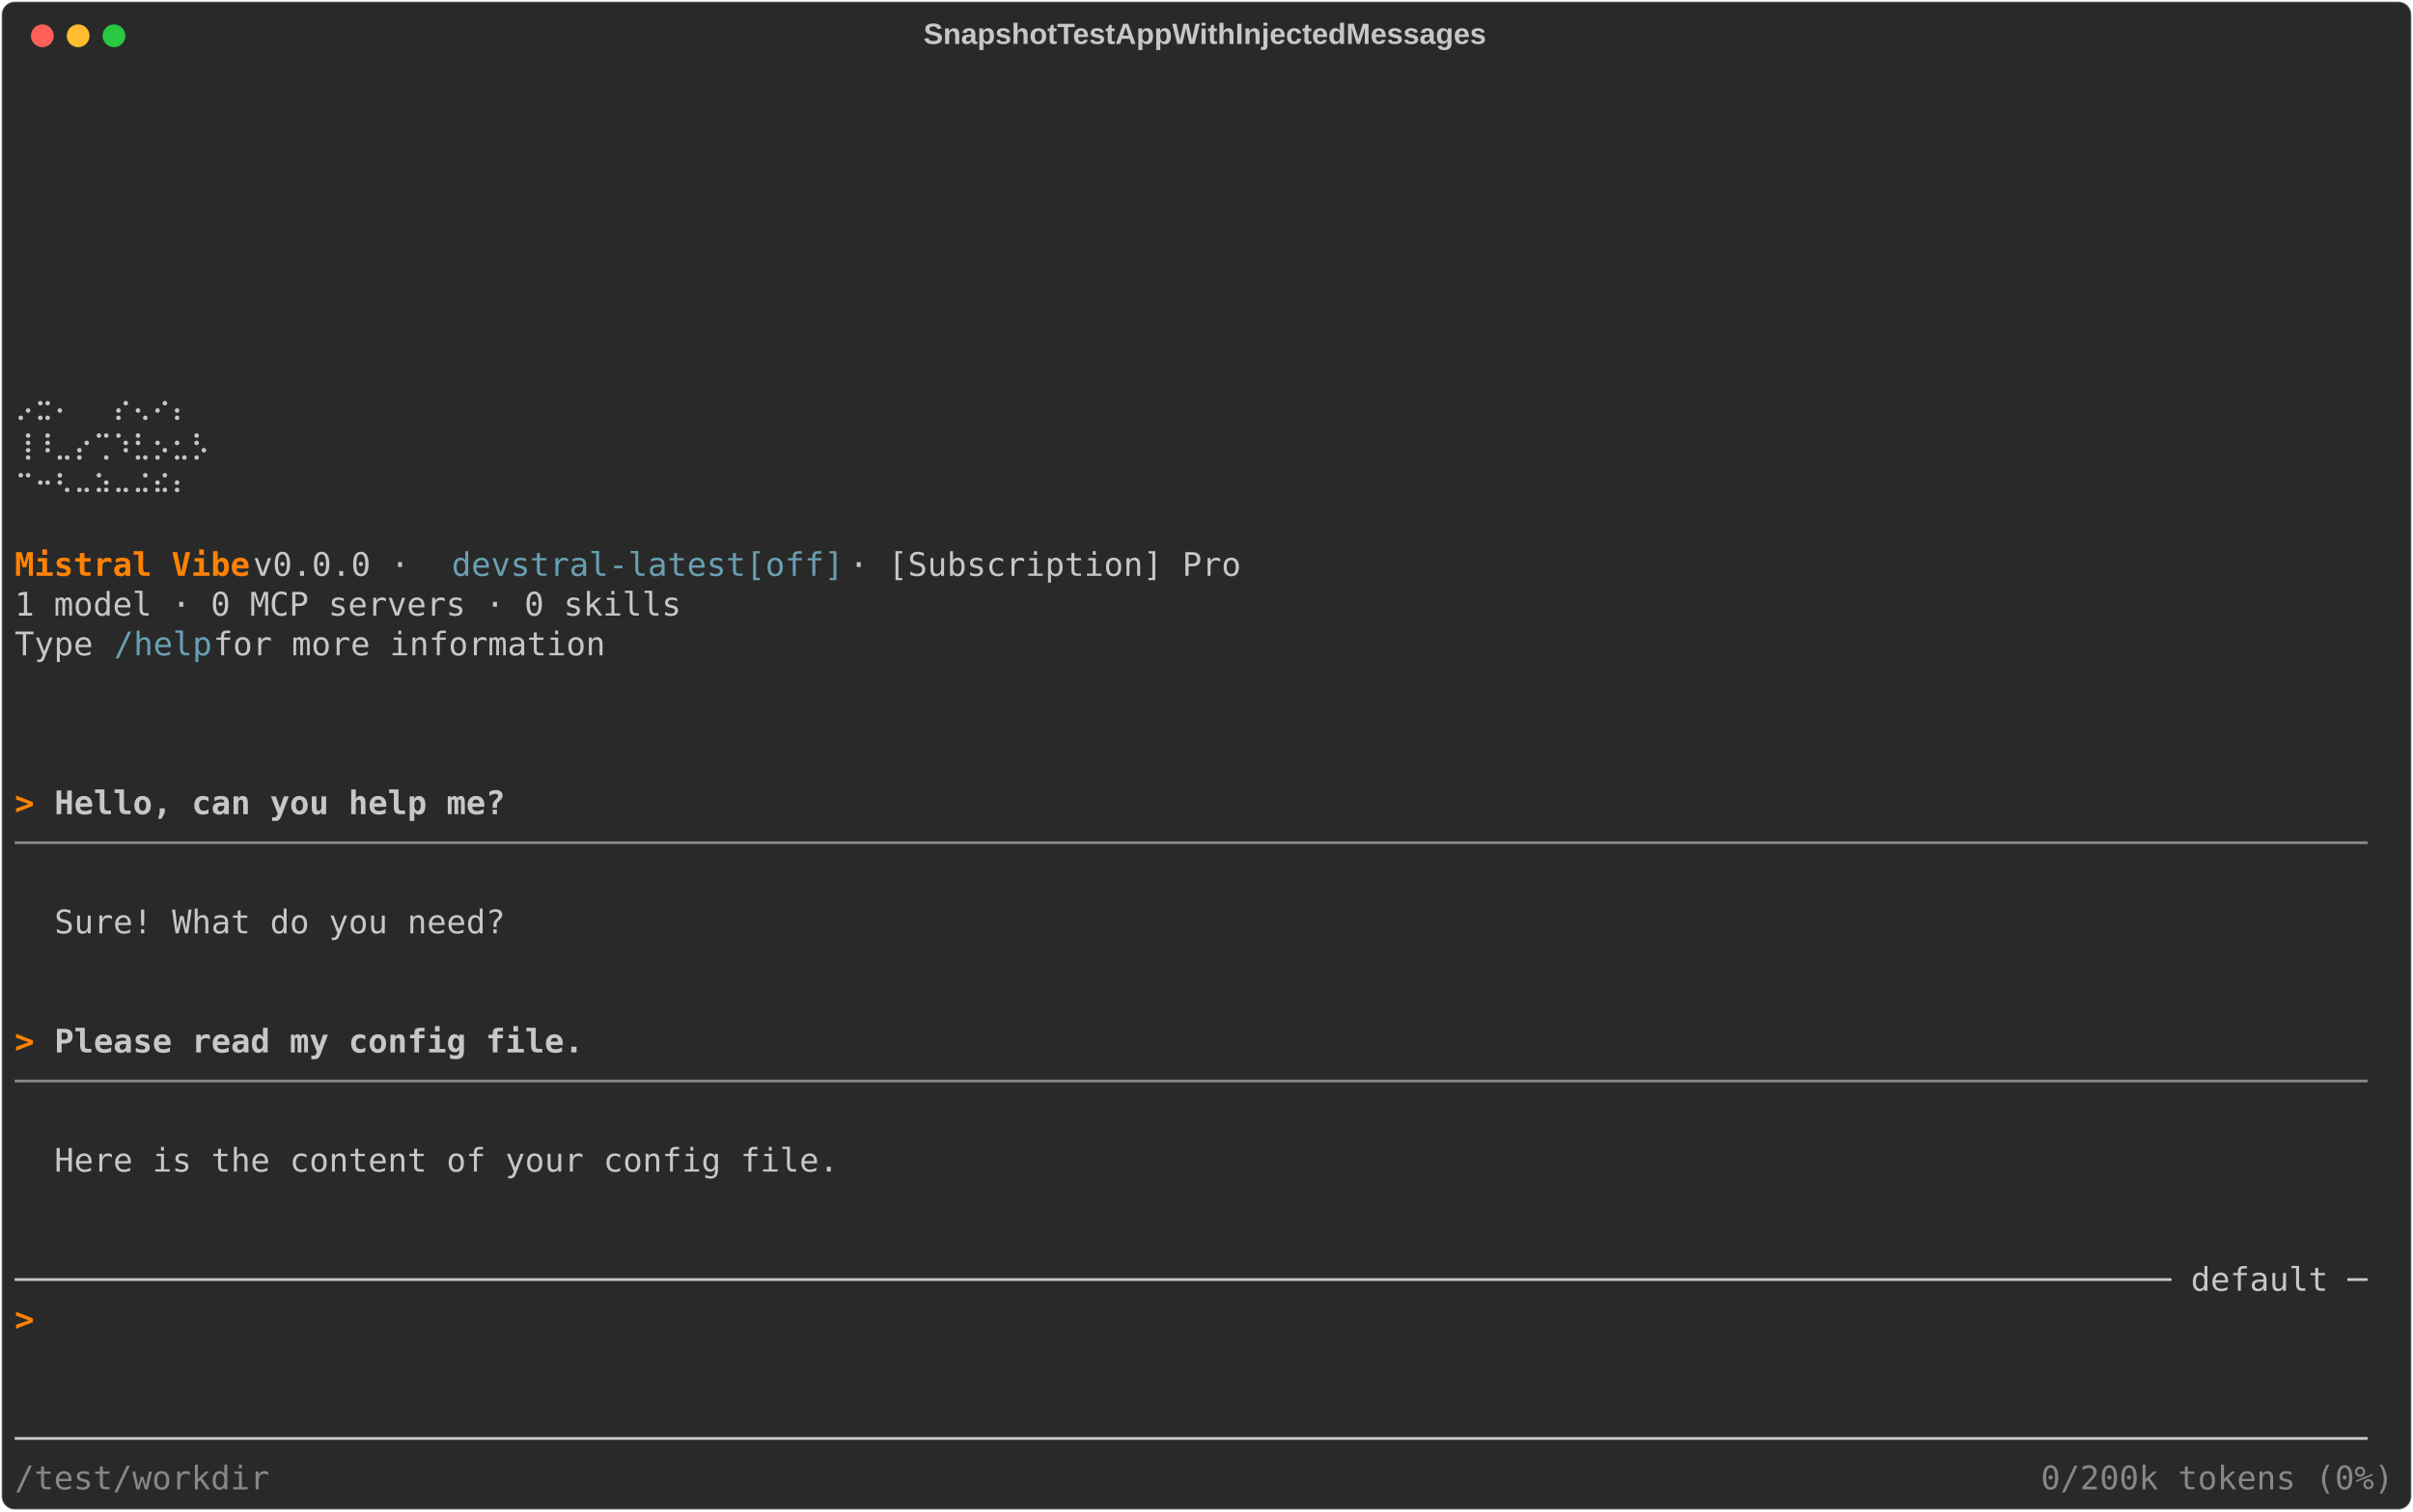
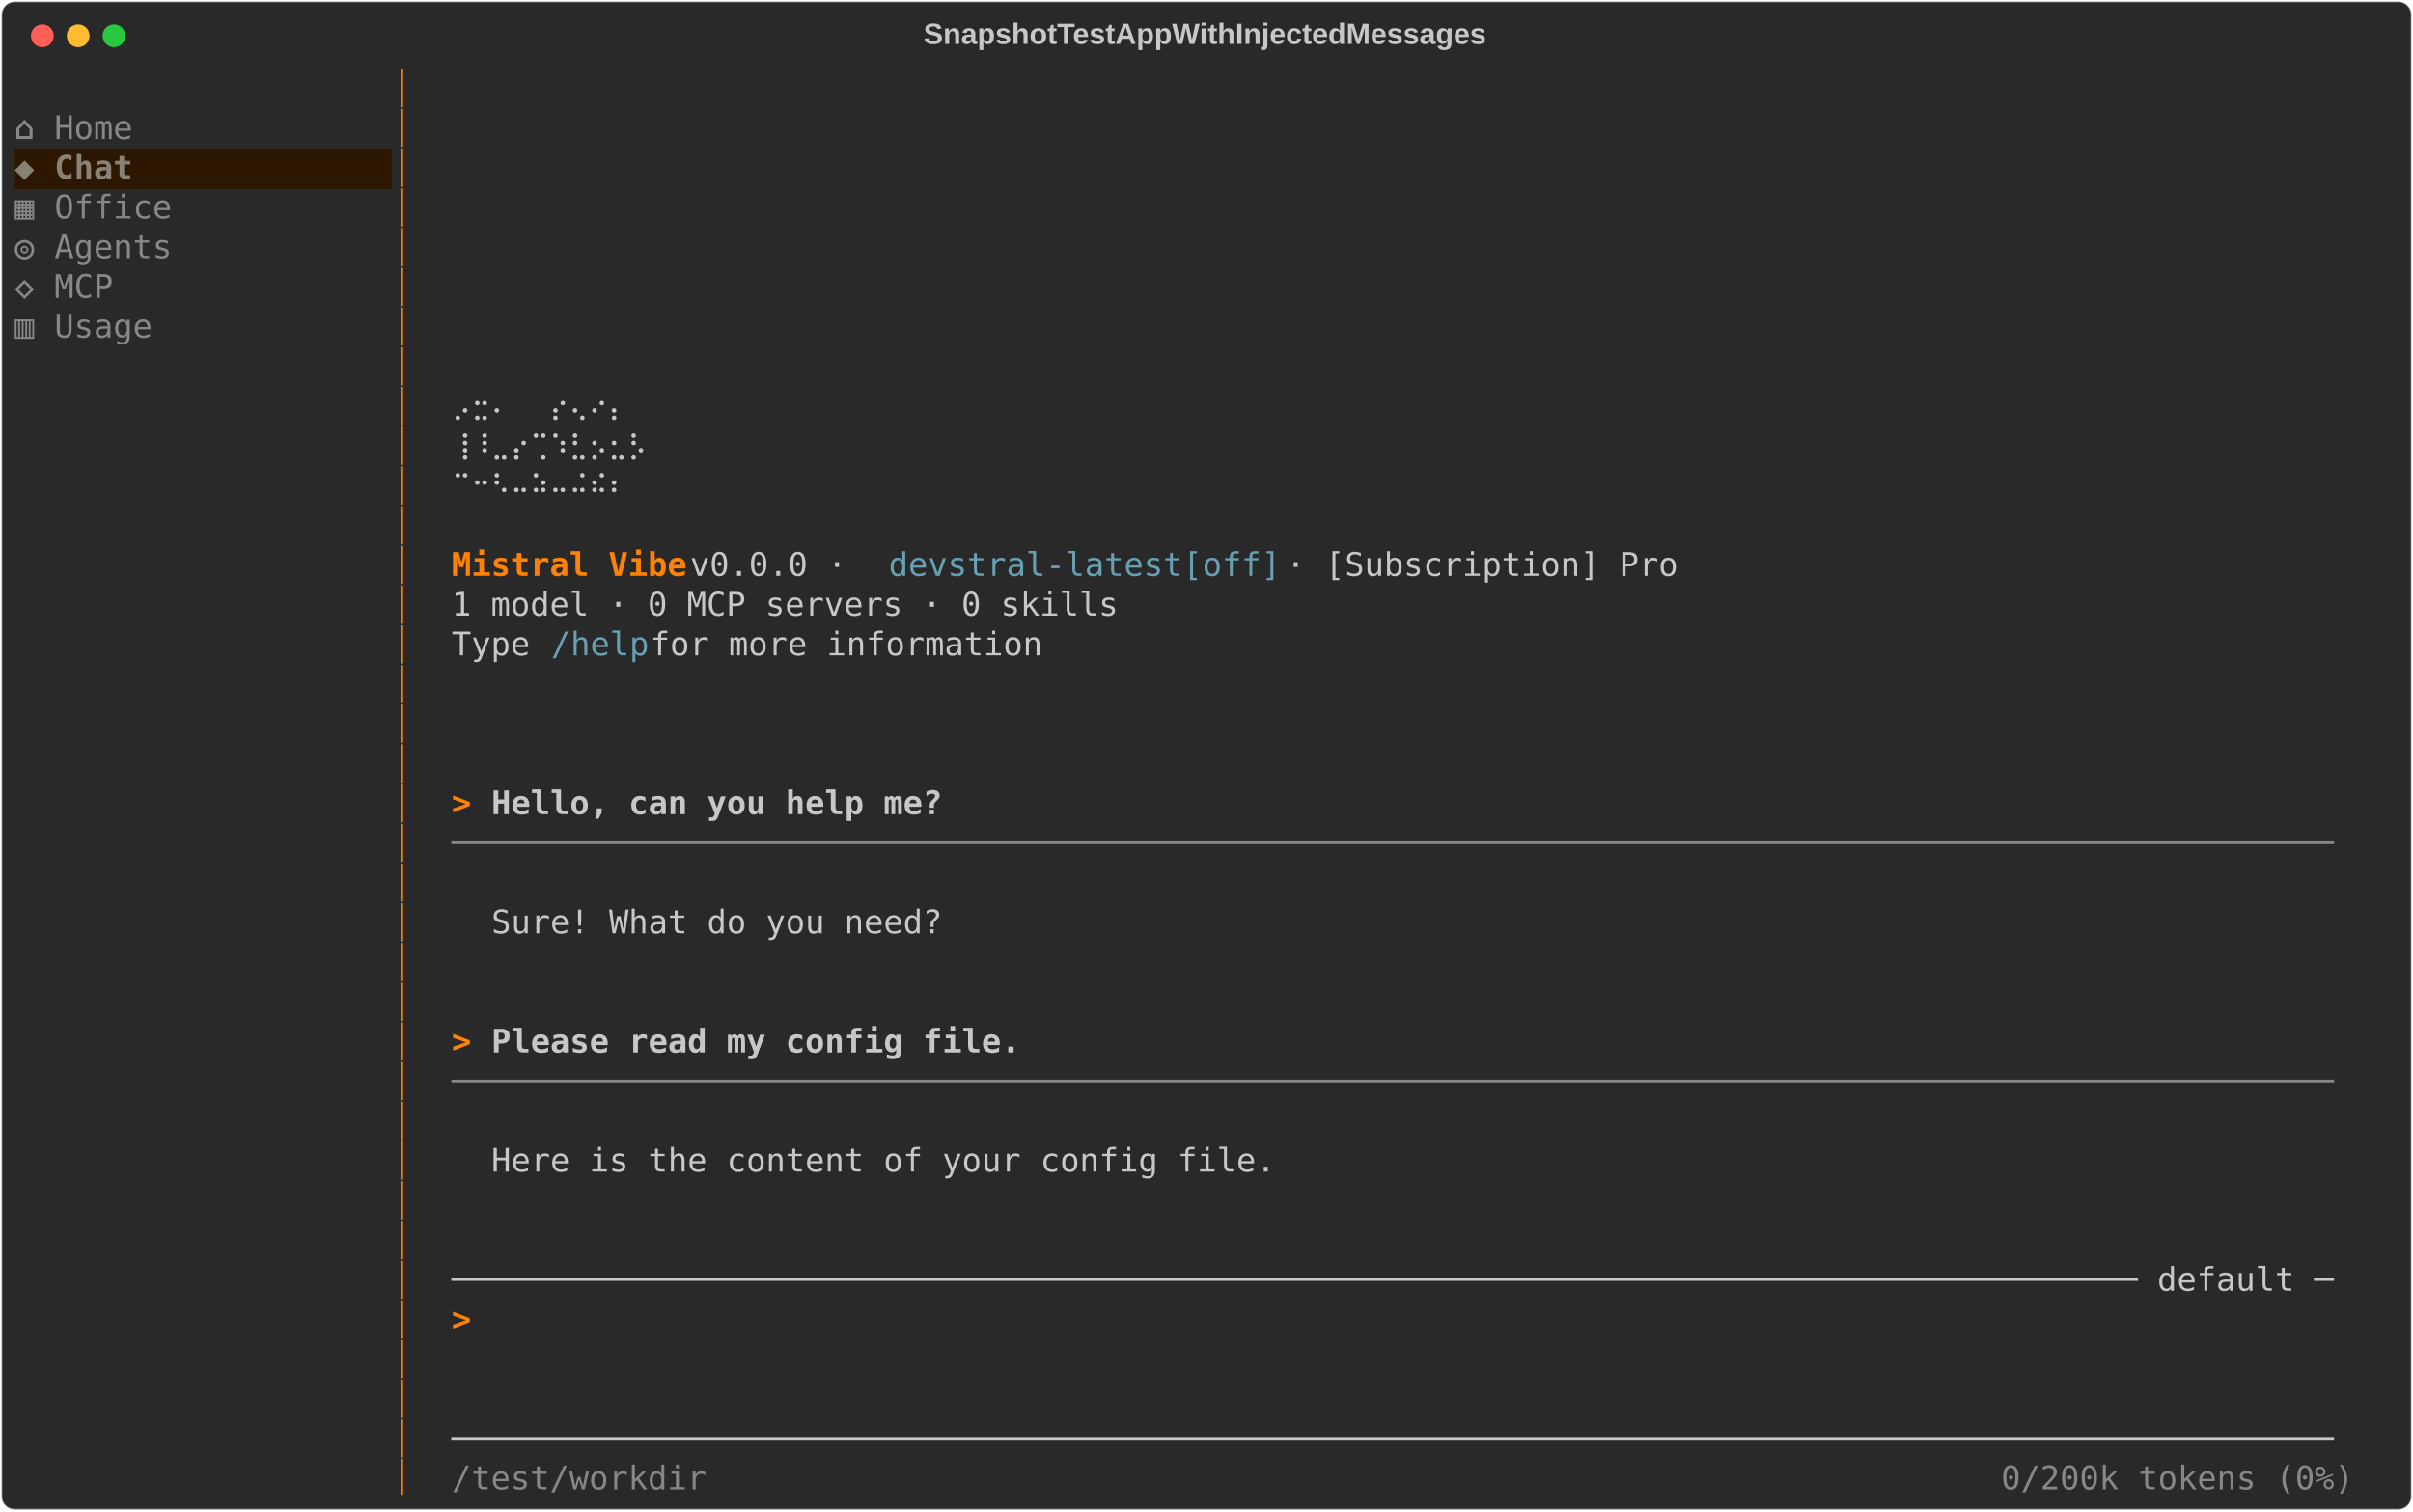
<svg xmlns="http://www.w3.org/2000/svg" class="rich-terminal" viewBox="0 0 1482 928.4">
  <style>

    @font-face {
        font-family: "Fira Code";
        src: local("FiraCode-Regular"),
                url("https://cdnjs.cloudflare.com/ajax/libs/firacode/6.2.0/woff2/FiraCode-Regular.woff2") format("woff2"),
                url("https://cdnjs.cloudflare.com/ajax/libs/firacode/6.2.0/woff/FiraCode-Regular.woff") format("woff");
        font-style: normal;
        font-weight: 400;
    }
    @font-face {
        font-family: "Fira Code";
        src: local("FiraCode-Bold"),
                url("https://cdnjs.cloudflare.com/ajax/libs/firacode/6.2.0/woff2/FiraCode-Bold.woff2") format("woff2"),
                url("https://cdnjs.cloudflare.com/ajax/libs/firacode/6.2.0/woff/FiraCode-Bold.woff") format("woff");
        font-style: bold;
        font-weight: 700;
    }

    .terminal-matrix {
        font-family: Fira Code, monospace;
        font-size: 20px;
        line-height: 24.4px;
        font-variant-east-asian: full-width;
    }

    .terminal-title {
        font-size: 18px;
        font-weight: bold;
        font-family: arial;
    }

    .terminal-r1 { fill: #c5c8c6 }
- .terminal-r2 { fill: #ff8205;font-weight: bold }
- .terminal-r3 { fill: #68a0b3 }
- .terminal-r4 { fill: #c5c8c6;font-weight: bold }
- .terminal-r5 { fill: #868887 }
+ .terminal-r2 { fill: #ff8205 }
+ .terminal-r3 { fill: #868887;font-weight: bold }
+ .terminal-r4 { fill: #868887 }
+ .terminal-r5 { fill: #888176;font-weight: bold }
+ .terminal-r6 { fill: #ff8205;font-weight: bold }
+ .terminal-r7 { fill: #68a0b3 }
+ .terminal-r8 { fill: #c5c8c6;font-weight: bold }
    </style>
  <defs>
    <clipPath id="terminal-clip-terminal">
      <rect x="0" y="0" width="1463.0" height="877.4" />
    </clipPath>
    <clipPath id="terminal-line-0">
      <rect x="0" y="1.5" width="1464" height="24.65" />
    </clipPath>
    <clipPath id="terminal-line-1">
      <rect x="0" y="25.9" width="1464" height="24.65" />
    </clipPath>
    <clipPath id="terminal-line-2">
      <rect x="0" y="50.3" width="1464" height="24.65" />
    </clipPath>
    <clipPath id="terminal-line-3">
      <rect x="0" y="74.7" width="1464" height="24.65" />
    </clipPath>
    <clipPath id="terminal-line-4">
      <rect x="0" y="99.1" width="1464" height="24.65" />
    </clipPath>
    <clipPath id="terminal-line-5">
      <rect x="0" y="123.5" width="1464" height="24.65" />
    </clipPath>
    <clipPath id="terminal-line-6">
      <rect x="0" y="147.9" width="1464" height="24.65" />
    </clipPath>
    <clipPath id="terminal-line-7">
      <rect x="0" y="172.3" width="1464" height="24.65" />
    </clipPath>
    <clipPath id="terminal-line-8">
      <rect x="0" y="196.7" width="1464" height="24.65" />
    </clipPath>
    <clipPath id="terminal-line-9">
      <rect x="0" y="221.1" width="1464" height="24.65" />
    </clipPath>
    <clipPath id="terminal-line-10">
      <rect x="0" y="245.5" width="1464" height="24.65" />
    </clipPath>
    <clipPath id="terminal-line-11">
      <rect x="0" y="269.9" width="1464" height="24.65" />
    </clipPath>
    <clipPath id="terminal-line-12">
      <rect x="0" y="294.3" width="1464" height="24.65" />
    </clipPath>
    <clipPath id="terminal-line-13">
      <rect x="0" y="318.7" width="1464" height="24.65" />
    </clipPath>
    <clipPath id="terminal-line-14">
      <rect x="0" y="343.1" width="1464" height="24.65" />
    </clipPath>
    <clipPath id="terminal-line-15">
      <rect x="0" y="367.5" width="1464" height="24.65" />
    </clipPath>
    <clipPath id="terminal-line-16">
      <rect x="0" y="391.9" width="1464" height="24.65" />
    </clipPath>
    <clipPath id="terminal-line-17">
      <rect x="0" y="416.3" width="1464" height="24.65" />
    </clipPath>
    <clipPath id="terminal-line-18">
      <rect x="0" y="440.7" width="1464" height="24.65" />
    </clipPath>
    <clipPath id="terminal-line-19">
      <rect x="0" y="465.1" width="1464" height="24.65" />
    </clipPath>
    <clipPath id="terminal-line-20">
      <rect x="0" y="489.5" width="1464" height="24.65" />
    </clipPath>
    <clipPath id="terminal-line-21">
      <rect x="0" y="513.9" width="1464" height="24.65" />
    </clipPath>
    <clipPath id="terminal-line-22">
      <rect x="0" y="538.3" width="1464" height="24.65" />
    </clipPath>
    <clipPath id="terminal-line-23">
      <rect x="0" y="562.7" width="1464" height="24.65" />
    </clipPath>
    <clipPath id="terminal-line-24">
      <rect x="0" y="587.1" width="1464" height="24.65" />
    </clipPath>
    <clipPath id="terminal-line-25">
      <rect x="0" y="611.5" width="1464" height="24.65" />
    </clipPath>
    <clipPath id="terminal-line-26">
      <rect x="0" y="635.9" width="1464" height="24.65" />
    </clipPath>
    <clipPath id="terminal-line-27">
      <rect x="0" y="660.3" width="1464" height="24.65" />
    </clipPath>
    <clipPath id="terminal-line-28">
      <rect x="0" y="684.7" width="1464" height="24.65" />
    </clipPath>
    <clipPath id="terminal-line-29">
      <rect x="0" y="709.1" width="1464" height="24.65" />
    </clipPath>
    <clipPath id="terminal-line-30">
      <rect x="0" y="733.5" width="1464" height="24.65" />
    </clipPath>
    <clipPath id="terminal-line-31">
      <rect x="0" y="757.9" width="1464" height="24.65" />
    </clipPath>
    <clipPath id="terminal-line-32">
      <rect x="0" y="782.3" width="1464" height="24.65" />
    </clipPath>
    <clipPath id="terminal-line-33">
      <rect x="0" y="806.7" width="1464" height="24.65" />
    </clipPath>
    <clipPath id="terminal-line-34">
      <rect x="0" y="831.1" width="1464" height="24.65" />
    </clipPath>
  </defs>
  <rect fill="#292929" stroke="rgba(255,255,255,0.35)" stroke-width="1" x="1" y="1" width="1480" height="926.4" rx="8" />
  <text class="terminal-title" fill="#c5c8c6" text-anchor="middle" x="740" y="27">SnapshotTestAppWithInjectedMessages</text>
  <g transform="translate(26,22)">
    <circle cx="0" cy="0" r="7" fill="#ff5f57" />
    <circle cx="22" cy="0" r="7" fill="#febc2e" />
    <circle cx="44" cy="0" r="7" fill="#28c840" />
  </g>
  <g transform="translate(9, 41)" clip-path="url(#terminal-clip-terminal)">
+     <rect fill="#2d1700" x="0" y="50.3" width="24.4" height="24.65" shape-rendering="crispEdges" />
+     <rect fill="#2d1700" x="24.4" y="50.3" width="48.8" height="24.65" shape-rendering="crispEdges" />
+     <rect fill="#2d1700" x="73.2" y="50.3" width="158.6" height="24.65" shape-rendering="crispEdges" />
    <g class="terminal-matrix">
+       <text class="terminal-r2" x="231.8" y="20" textLength="12.2" clip-path="url(#terminal-line-0)">│</text>
      <text class="terminal-r1" x="1464" y="20" textLength="12.2" clip-path="url(#terminal-line-0)">
</text>
+       <text class="terminal-r3" x="0" y="44.4" textLength="24.4" clip-path="url(#terminal-line-1)">⌂ </text>
+       <text class="terminal-r4" x="24.4" y="44.4" textLength="48.8" clip-path="url(#terminal-line-1)">Home</text>
+       <text class="terminal-r2" x="231.8" y="44.4" textLength="12.2" clip-path="url(#terminal-line-1)">│</text>
      <text class="terminal-r1" x="1464" y="44.4" textLength="12.2" clip-path="url(#terminal-line-1)">
</text>
+       <text class="terminal-r5" x="0" y="68.8" textLength="24.4" clip-path="url(#terminal-line-2)">◆ </text>
+       <text class="terminal-r5" x="24.4" y="68.8" textLength="48.8" clip-path="url(#terminal-line-2)">Chat</text>
+       <text class="terminal-r2" x="231.8" y="68.8" textLength="12.2" clip-path="url(#terminal-line-2)">│</text>
      <text class="terminal-r1" x="1464" y="68.8" textLength="12.2" clip-path="url(#terminal-line-2)">
</text>
+       <text class="terminal-r3" x="0" y="93.2" textLength="24.4" clip-path="url(#terminal-line-3)">▦ </text>
+       <text class="terminal-r4" x="24.4" y="93.2" textLength="73.2" clip-path="url(#terminal-line-3)">Office</text>
+       <text class="terminal-r2" x="231.8" y="93.2" textLength="12.2" clip-path="url(#terminal-line-3)">│</text>
      <text class="terminal-r1" x="1464" y="93.2" textLength="12.2" clip-path="url(#terminal-line-3)">
</text>
+       <text class="terminal-r3" x="0" y="117.6" textLength="24.4" clip-path="url(#terminal-line-4)">◎ </text>
+       <text class="terminal-r4" x="24.4" y="117.6" textLength="73.2" clip-path="url(#terminal-line-4)">Agents</text>
+       <text class="terminal-r2" x="231.8" y="117.6" textLength="12.2" clip-path="url(#terminal-line-4)">│</text>
      <text class="terminal-r1" x="1464" y="117.6" textLength="12.2" clip-path="url(#terminal-line-4)">
</text>
+       <text class="terminal-r3" x="0" y="142" textLength="24.4" clip-path="url(#terminal-line-5)">◇ </text>
+       <text class="terminal-r4" x="24.4" y="142" textLength="36.6" clip-path="url(#terminal-line-5)">MCP</text>
+       <text class="terminal-r2" x="231.8" y="142" textLength="12.2" clip-path="url(#terminal-line-5)">│</text>
      <text class="terminal-r1" x="1464" y="142" textLength="12.2" clip-path="url(#terminal-line-5)">
</text>
+       <text class="terminal-r3" x="0" y="166.4" textLength="24.4" clip-path="url(#terminal-line-6)">▥ </text>
+       <text class="terminal-r4" x="24.4" y="166.4" textLength="61" clip-path="url(#terminal-line-6)">Usage</text>
+       <text class="terminal-r2" x="231.8" y="166.4" textLength="12.2" clip-path="url(#terminal-line-6)">│</text>
      <text class="terminal-r1" x="1464" y="166.4" textLength="12.2" clip-path="url(#terminal-line-6)">
</text>
+       <text class="terminal-r2" x="231.8" y="190.8" textLength="12.2" clip-path="url(#terminal-line-7)">│</text>
      <text class="terminal-r1" x="1464" y="190.8" textLength="12.2" clip-path="url(#terminal-line-7)">
</text>
-       <text class="terminal-r1" x="0" y="215.2" textLength="134.2" clip-path="url(#terminal-line-8)">  ⡠⣒⠄  ⡔⢄⠔⡄</text>
+       <text class="terminal-r2" x="231.8" y="215.2" textLength="12.2" clip-path="url(#terminal-line-8)">│</text>
+       <text class="terminal-r1" x="268.4" y="215.2" textLength="134.2" clip-path="url(#terminal-line-8)">  ⡠⣒⠄  ⡔⢄⠔⡄</text>
      <text class="terminal-r1" x="1464" y="215.2" textLength="12.2" clip-path="url(#terminal-line-8)">
</text>
-       <text class="terminal-r1" x="0" y="239.6" textLength="134.2" clip-path="url(#terminal-line-9)"> ⢸⠸⣀⡔⢉⠱⣃⡢⣂⡣</text>
+       <text class="terminal-r2" x="231.8" y="239.6" textLength="12.2" clip-path="url(#terminal-line-9)">│</text>
+       <text class="terminal-r1" x="268.4" y="239.6" textLength="134.2" clip-path="url(#terminal-line-9)"> ⢸⠸⣀⡔⢉⠱⣃⡢⣂⡣</text>
      <text class="terminal-r1" x="1464" y="239.6" textLength="12.2" clip-path="url(#terminal-line-9)">
</text>
-       <text class="terminal-r1" x="0" y="264" textLength="134.2" clip-path="url(#terminal-line-10)">  ⠉⠒⠣⠤⠵⠤⠬⠮⠆</text>
+       <text class="terminal-r2" x="231.8" y="264" textLength="12.2" clip-path="url(#terminal-line-10)">│</text>
+       <text class="terminal-r1" x="268.4" y="264" textLength="134.2" clip-path="url(#terminal-line-10)">  ⠉⠒⠣⠤⠵⠤⠬⠮⠆</text>
      <text class="terminal-r1" x="1464" y="264" textLength="12.2" clip-path="url(#terminal-line-10)">
</text>
+       <text class="terminal-r2" x="231.8" y="288.4" textLength="12.2" clip-path="url(#terminal-line-11)">│</text>
      <text class="terminal-r1" x="1464" y="288.4" textLength="12.2" clip-path="url(#terminal-line-11)">
</text>
-       <text class="terminal-r2" x="0" y="312.8" textLength="146.4" clip-path="url(#terminal-line-12)">Mistral Vibe</text>
-       <text class="terminal-r1" x="146.4" y="312.8" textLength="122" clip-path="url(#terminal-line-12)"> v0.0.0 · </text>
-       <text class="terminal-r3" x="268.4" y="312.8" textLength="244" clip-path="url(#terminal-line-12)">devstral-latest[off]</text>
-       <text class="terminal-r1" x="512.4" y="312.8" textLength="256.2" clip-path="url(#terminal-line-12)"> · [Subscription] Pro</text>
+       <text class="terminal-r2" x="231.8" y="312.8" textLength="12.2" clip-path="url(#terminal-line-12)">│</text>
+       <text class="terminal-r6" x="268.4" y="312.8" textLength="146.4" clip-path="url(#terminal-line-12)">Mistral Vibe</text>
+       <text class="terminal-r1" x="414.8" y="312.8" textLength="122" clip-path="url(#terminal-line-12)"> v0.0.0 · </text>
+       <text class="terminal-r7" x="536.8" y="312.8" textLength="244" clip-path="url(#terminal-line-12)">devstral-latest[off]</text>
+       <text class="terminal-r1" x="780.8" y="312.8" textLength="256.2" clip-path="url(#terminal-line-12)"> · [Subscription] Pro</text>
      <text class="terminal-r1" x="1464" y="312.8" textLength="12.2" clip-path="url(#terminal-line-12)">
</text>
-       <text class="terminal-r1" x="0" y="337.2" textLength="414.8" clip-path="url(#terminal-line-13)">1 model · 0 MCP servers · 0 skills</text>
+       <text class="terminal-r2" x="231.8" y="337.2" textLength="12.2" clip-path="url(#terminal-line-13)">│</text>
+       <text class="terminal-r1" x="268.4" y="337.2" textLength="414.8" clip-path="url(#terminal-line-13)">1 model · 0 MCP servers · 0 skills</text>
      <text class="terminal-r1" x="1464" y="337.2" textLength="12.2" clip-path="url(#terminal-line-13)">
</text>
-       <text class="terminal-r1" x="0" y="361.6" textLength="61" clip-path="url(#terminal-line-14)">Type </text>
-       <text class="terminal-r3" x="61" y="361.6" textLength="61" clip-path="url(#terminal-line-14)">/help</text>
-       <text class="terminal-r1" x="122" y="361.6" textLength="256.2" clip-path="url(#terminal-line-14)"> for more information</text>
+       <text class="terminal-r2" x="231.8" y="361.6" textLength="12.2" clip-path="url(#terminal-line-14)">│</text>
+       <text class="terminal-r1" x="268.4" y="361.6" textLength="61" clip-path="url(#terminal-line-14)">Type </text>
+       <text class="terminal-r7" x="329.4" y="361.6" textLength="61" clip-path="url(#terminal-line-14)">/help</text>
+       <text class="terminal-r1" x="390.4" y="361.6" textLength="256.2" clip-path="url(#terminal-line-14)"> for more information</text>
      <text class="terminal-r1" x="1464" y="361.6" textLength="12.2" clip-path="url(#terminal-line-14)">
</text>
+       <text class="terminal-r2" x="231.8" y="386" textLength="12.2" clip-path="url(#terminal-line-15)">│</text>
      <text class="terminal-r1" x="1464" y="386" textLength="12.2" clip-path="url(#terminal-line-15)">
</text>
+       <text class="terminal-r2" x="231.8" y="410.4" textLength="12.2" clip-path="url(#terminal-line-16)">│</text>
      <text class="terminal-r1" x="1464" y="410.4" textLength="12.2" clip-path="url(#terminal-line-16)">
</text>
+       <text class="terminal-r2" x="231.8" y="434.8" textLength="12.2" clip-path="url(#terminal-line-17)">│</text>
      <text class="terminal-r1" x="1464" y="434.8" textLength="12.2" clip-path="url(#terminal-line-17)">
</text>
-       <text class="terminal-r2" x="0" y="459.2" textLength="24.4" clip-path="url(#terminal-line-18)">&gt; </text>
-       <text class="terminal-r4" x="24.4" y="459.2" textLength="280.6" clip-path="url(#terminal-line-18)">Hello, can you help me?</text>
+       <text class="terminal-r2" x="231.8" y="459.2" textLength="12.2" clip-path="url(#terminal-line-18)">│</text>
+       <text class="terminal-r6" x="268.4" y="459.2" textLength="24.4" clip-path="url(#terminal-line-18)">&gt; </text>
+       <text class="terminal-r8" x="292.8" y="459.2" textLength="280.6" clip-path="url(#terminal-line-18)">Hello, can you help me?</text>
      <text class="terminal-r1" x="1464" y="459.2" textLength="12.2" clip-path="url(#terminal-line-18)">
</text>
-       <text class="terminal-r5" x="0" y="483.6" textLength="1464" clip-path="url(#terminal-line-19)">────────────────────────────────────────────────────────────────────────────────────────────────────────────────────────</text>
+       <text class="terminal-r2" x="231.8" y="483.6" textLength="12.2" clip-path="url(#terminal-line-19)">│</text>
+       <text class="terminal-r4" x="268.4" y="483.6" textLength="1171.2" clip-path="url(#terminal-line-19)">────────────────────────────────────────────────────────────────────────────────────────────────</text>
      <text class="terminal-r1" x="1464" y="483.6" textLength="12.2" clip-path="url(#terminal-line-19)">
</text>
+       <text class="terminal-r2" x="231.8" y="508" textLength="12.2" clip-path="url(#terminal-line-20)">│</text>
      <text class="terminal-r1" x="1464" y="508" textLength="12.2" clip-path="url(#terminal-line-20)">
</text>
-       <text class="terminal-r1" x="24.4" y="532.4" textLength="280.6" clip-path="url(#terminal-line-21)">Sure! What do you need?</text>
+       <text class="terminal-r2" x="231.8" y="532.4" textLength="12.2" clip-path="url(#terminal-line-21)">│</text>
+       <text class="terminal-r1" x="292.8" y="532.4" textLength="280.6" clip-path="url(#terminal-line-21)">Sure! What do you need?</text>
      <text class="terminal-r1" x="1464" y="532.4" textLength="12.2" clip-path="url(#terminal-line-21)">
</text>
+       <text class="terminal-r2" x="231.8" y="556.8" textLength="12.2" clip-path="url(#terminal-line-22)">│</text>
      <text class="terminal-r1" x="1464" y="556.8" textLength="12.2" clip-path="url(#terminal-line-22)">
</text>
+       <text class="terminal-r2" x="231.8" y="581.2" textLength="12.2" clip-path="url(#terminal-line-23)">│</text>
      <text class="terminal-r1" x="1464" y="581.2" textLength="12.2" clip-path="url(#terminal-line-23)">
</text>
-       <text class="terminal-r2" x="0" y="605.6" textLength="24.4" clip-path="url(#terminal-line-24)">&gt; </text>
-       <text class="terminal-r4" x="24.4" y="605.6" textLength="329.4" clip-path="url(#terminal-line-24)">Please read my config file.</text>
+       <text class="terminal-r2" x="231.8" y="605.6" textLength="12.2" clip-path="url(#terminal-line-24)">│</text>
+       <text class="terminal-r6" x="268.4" y="605.6" textLength="24.4" clip-path="url(#terminal-line-24)">&gt; </text>
+       <text class="terminal-r8" x="292.8" y="605.6" textLength="329.4" clip-path="url(#terminal-line-24)">Please read my config file.</text>
      <text class="terminal-r1" x="1464" y="605.6" textLength="12.2" clip-path="url(#terminal-line-24)">
</text>
-       <text class="terminal-r5" x="0" y="630" textLength="1464" clip-path="url(#terminal-line-25)">────────────────────────────────────────────────────────────────────────────────────────────────────────────────────────</text>
+       <text class="terminal-r2" x="231.8" y="630" textLength="12.2" clip-path="url(#terminal-line-25)">│</text>
+       <text class="terminal-r4" x="268.4" y="630" textLength="1171.2" clip-path="url(#terminal-line-25)">────────────────────────────────────────────────────────────────────────────────────────────────</text>
      <text class="terminal-r1" x="1464" y="630" textLength="12.2" clip-path="url(#terminal-line-25)">
</text>
+       <text class="terminal-r2" x="231.8" y="654.4" textLength="12.2" clip-path="url(#terminal-line-26)">│</text>
      <text class="terminal-r1" x="1464" y="654.4" textLength="12.2" clip-path="url(#terminal-line-26)">
</text>
-       <text class="terminal-r1" x="24.4" y="678.8" textLength="488" clip-path="url(#terminal-line-27)">Here is the content of your config file.</text>
+       <text class="terminal-r2" x="231.8" y="678.8" textLength="12.2" clip-path="url(#terminal-line-27)">│</text>
+       <text class="terminal-r1" x="292.8" y="678.8" textLength="488" clip-path="url(#terminal-line-27)">Here is the content of your config file.</text>
      <text class="terminal-r1" x="1464" y="678.8" textLength="12.2" clip-path="url(#terminal-line-27)">
</text>
+       <text class="terminal-r2" x="231.8" y="703.2" textLength="12.2" clip-path="url(#terminal-line-28)">│</text>
      <text class="terminal-r1" x="1464" y="703.2" textLength="12.2" clip-path="url(#terminal-line-28)">
</text>
+       <text class="terminal-r2" x="231.8" y="727.6" textLength="12.2" clip-path="url(#terminal-line-29)">│</text>
      <text class="terminal-r1" x="1464" y="727.6" textLength="12.2" clip-path="url(#terminal-line-29)">
</text>
-       <text class="terminal-r1" x="0" y="752" textLength="1464" clip-path="url(#terminal-line-30)">────────────────────────────────────────────────────────────────────────────────────────────────────────────── default ─</text>
+       <text class="terminal-r2" x="231.8" y="752" textLength="12.2" clip-path="url(#terminal-line-30)">│</text>
+       <text class="terminal-r1" x="268.4" y="752" textLength="1171.2" clip-path="url(#terminal-line-30)">────────────────────────────────────────────────────────────────────────────────────── default ─</text>
      <text class="terminal-r1" x="1464" y="752" textLength="12.2" clip-path="url(#terminal-line-30)">
</text>
-       <text class="terminal-r2" x="0" y="776.4" textLength="12.2" clip-path="url(#terminal-line-31)">&gt;</text>
+       <text class="terminal-r2" x="231.8" y="776.4" textLength="12.2" clip-path="url(#terminal-line-31)">│</text>
+       <text class="terminal-r6" x="268.4" y="776.4" textLength="12.2" clip-path="url(#terminal-line-31)">&gt;</text>
      <text class="terminal-r1" x="1464" y="776.4" textLength="12.2" clip-path="url(#terminal-line-31)">
</text>
+       <text class="terminal-r2" x="231.8" y="800.8" textLength="12.2" clip-path="url(#terminal-line-32)">│</text>
      <text class="terminal-r1" x="1464" y="800.8" textLength="12.2" clip-path="url(#terminal-line-32)">
</text>
+       <text class="terminal-r2" x="231.8" y="825.2" textLength="12.2" clip-path="url(#terminal-line-33)">│</text>
      <text class="terminal-r1" x="1464" y="825.2" textLength="12.2" clip-path="url(#terminal-line-33)">
</text>
-       <text class="terminal-r1" x="0" y="849.6" textLength="1464" clip-path="url(#terminal-line-34)">────────────────────────────────────────────────────────────────────────────────────────────────────────────────────────</text>
+       <text class="terminal-r2" x="231.8" y="849.6" textLength="12.2" clip-path="url(#terminal-line-34)">│</text>
+       <text class="terminal-r1" x="268.4" y="849.6" textLength="1171.2" clip-path="url(#terminal-line-34)">────────────────────────────────────────────────────────────────────────────────────────────────</text>
      <text class="terminal-r1" x="1464" y="849.6" textLength="12.2" clip-path="url(#terminal-line-34)">
</text>
-       <text class="terminal-r5" x="0" y="874" textLength="158.6" clip-path="url(#terminal-line-35)">/test/workdir</text>
-       <text class="terminal-r5" x="1244.4" y="874" textLength="219.6" clip-path="url(#terminal-line-35)">0/200k tokens (0%)</text>
+       <text class="terminal-r2" x="231.8" y="874" textLength="12.2" clip-path="url(#terminal-line-35)">│</text>
+       <text class="terminal-r4" x="268.4" y="874" textLength="158.6" clip-path="url(#terminal-line-35)">/test/workdir</text>
+       <text class="terminal-r4" x="1220" y="874" textLength="219.6" clip-path="url(#terminal-line-35)">0/200k tokens (0%)</text>
    </g>
  </g>
</svg>
